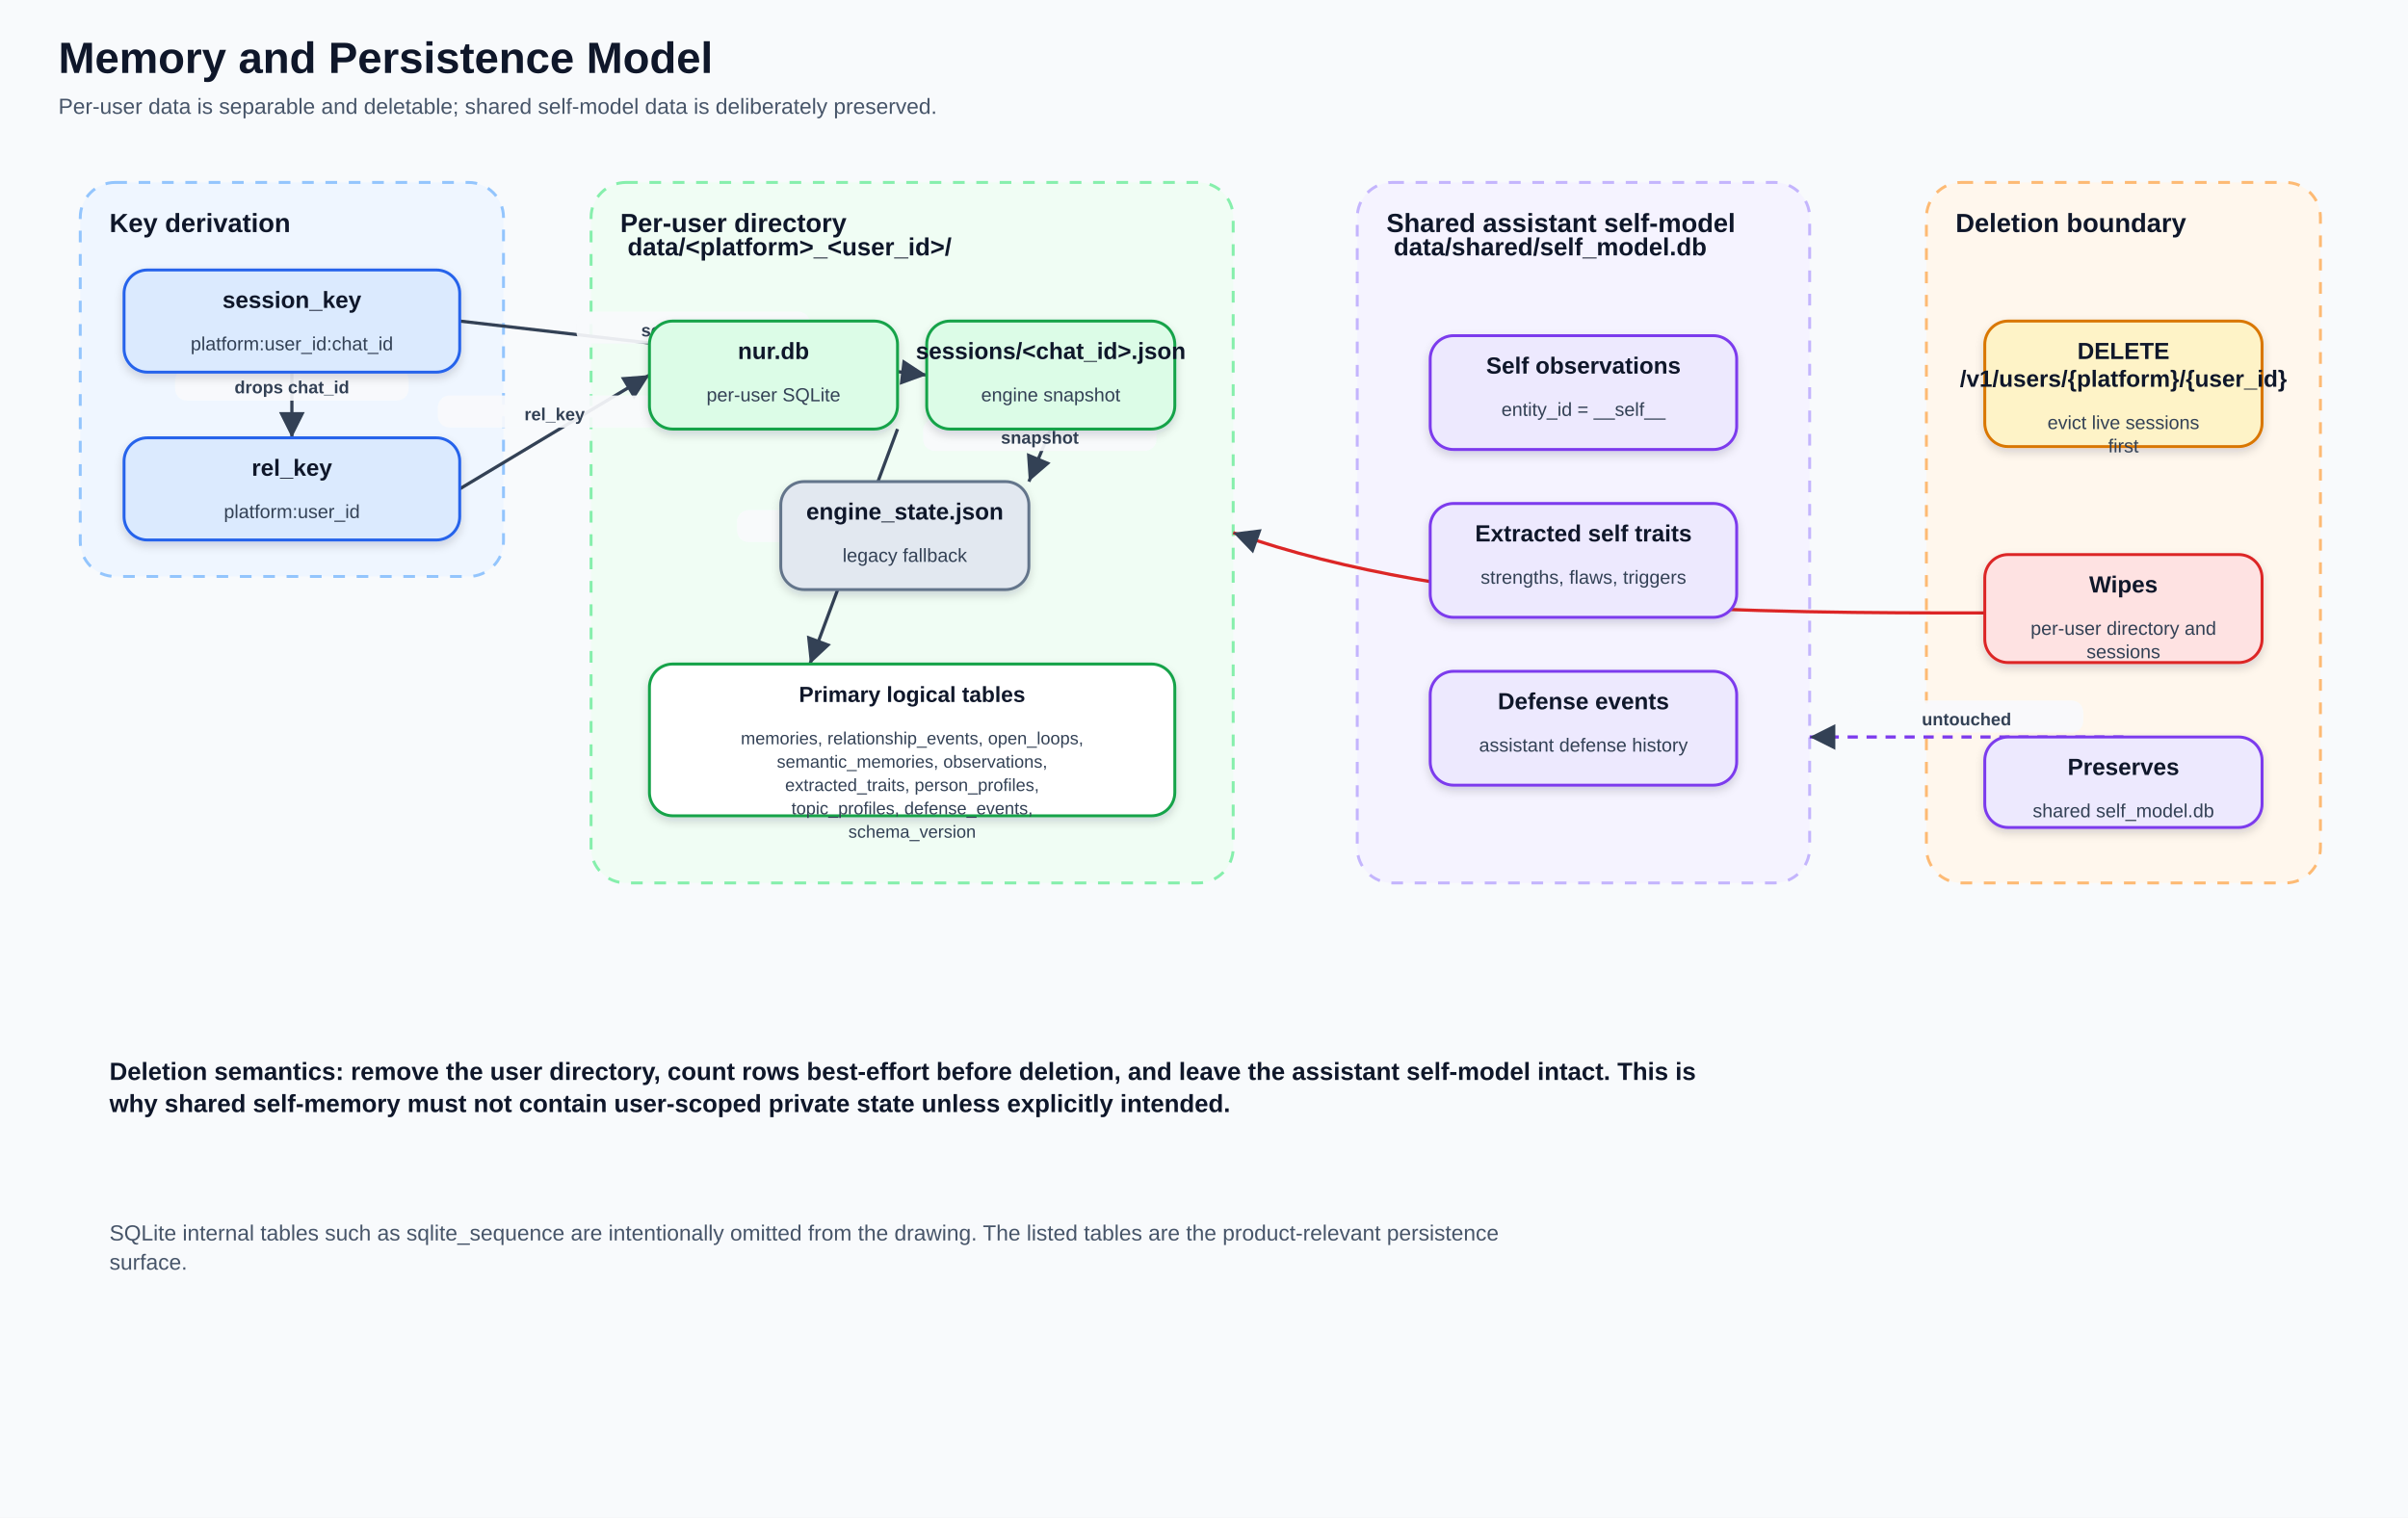
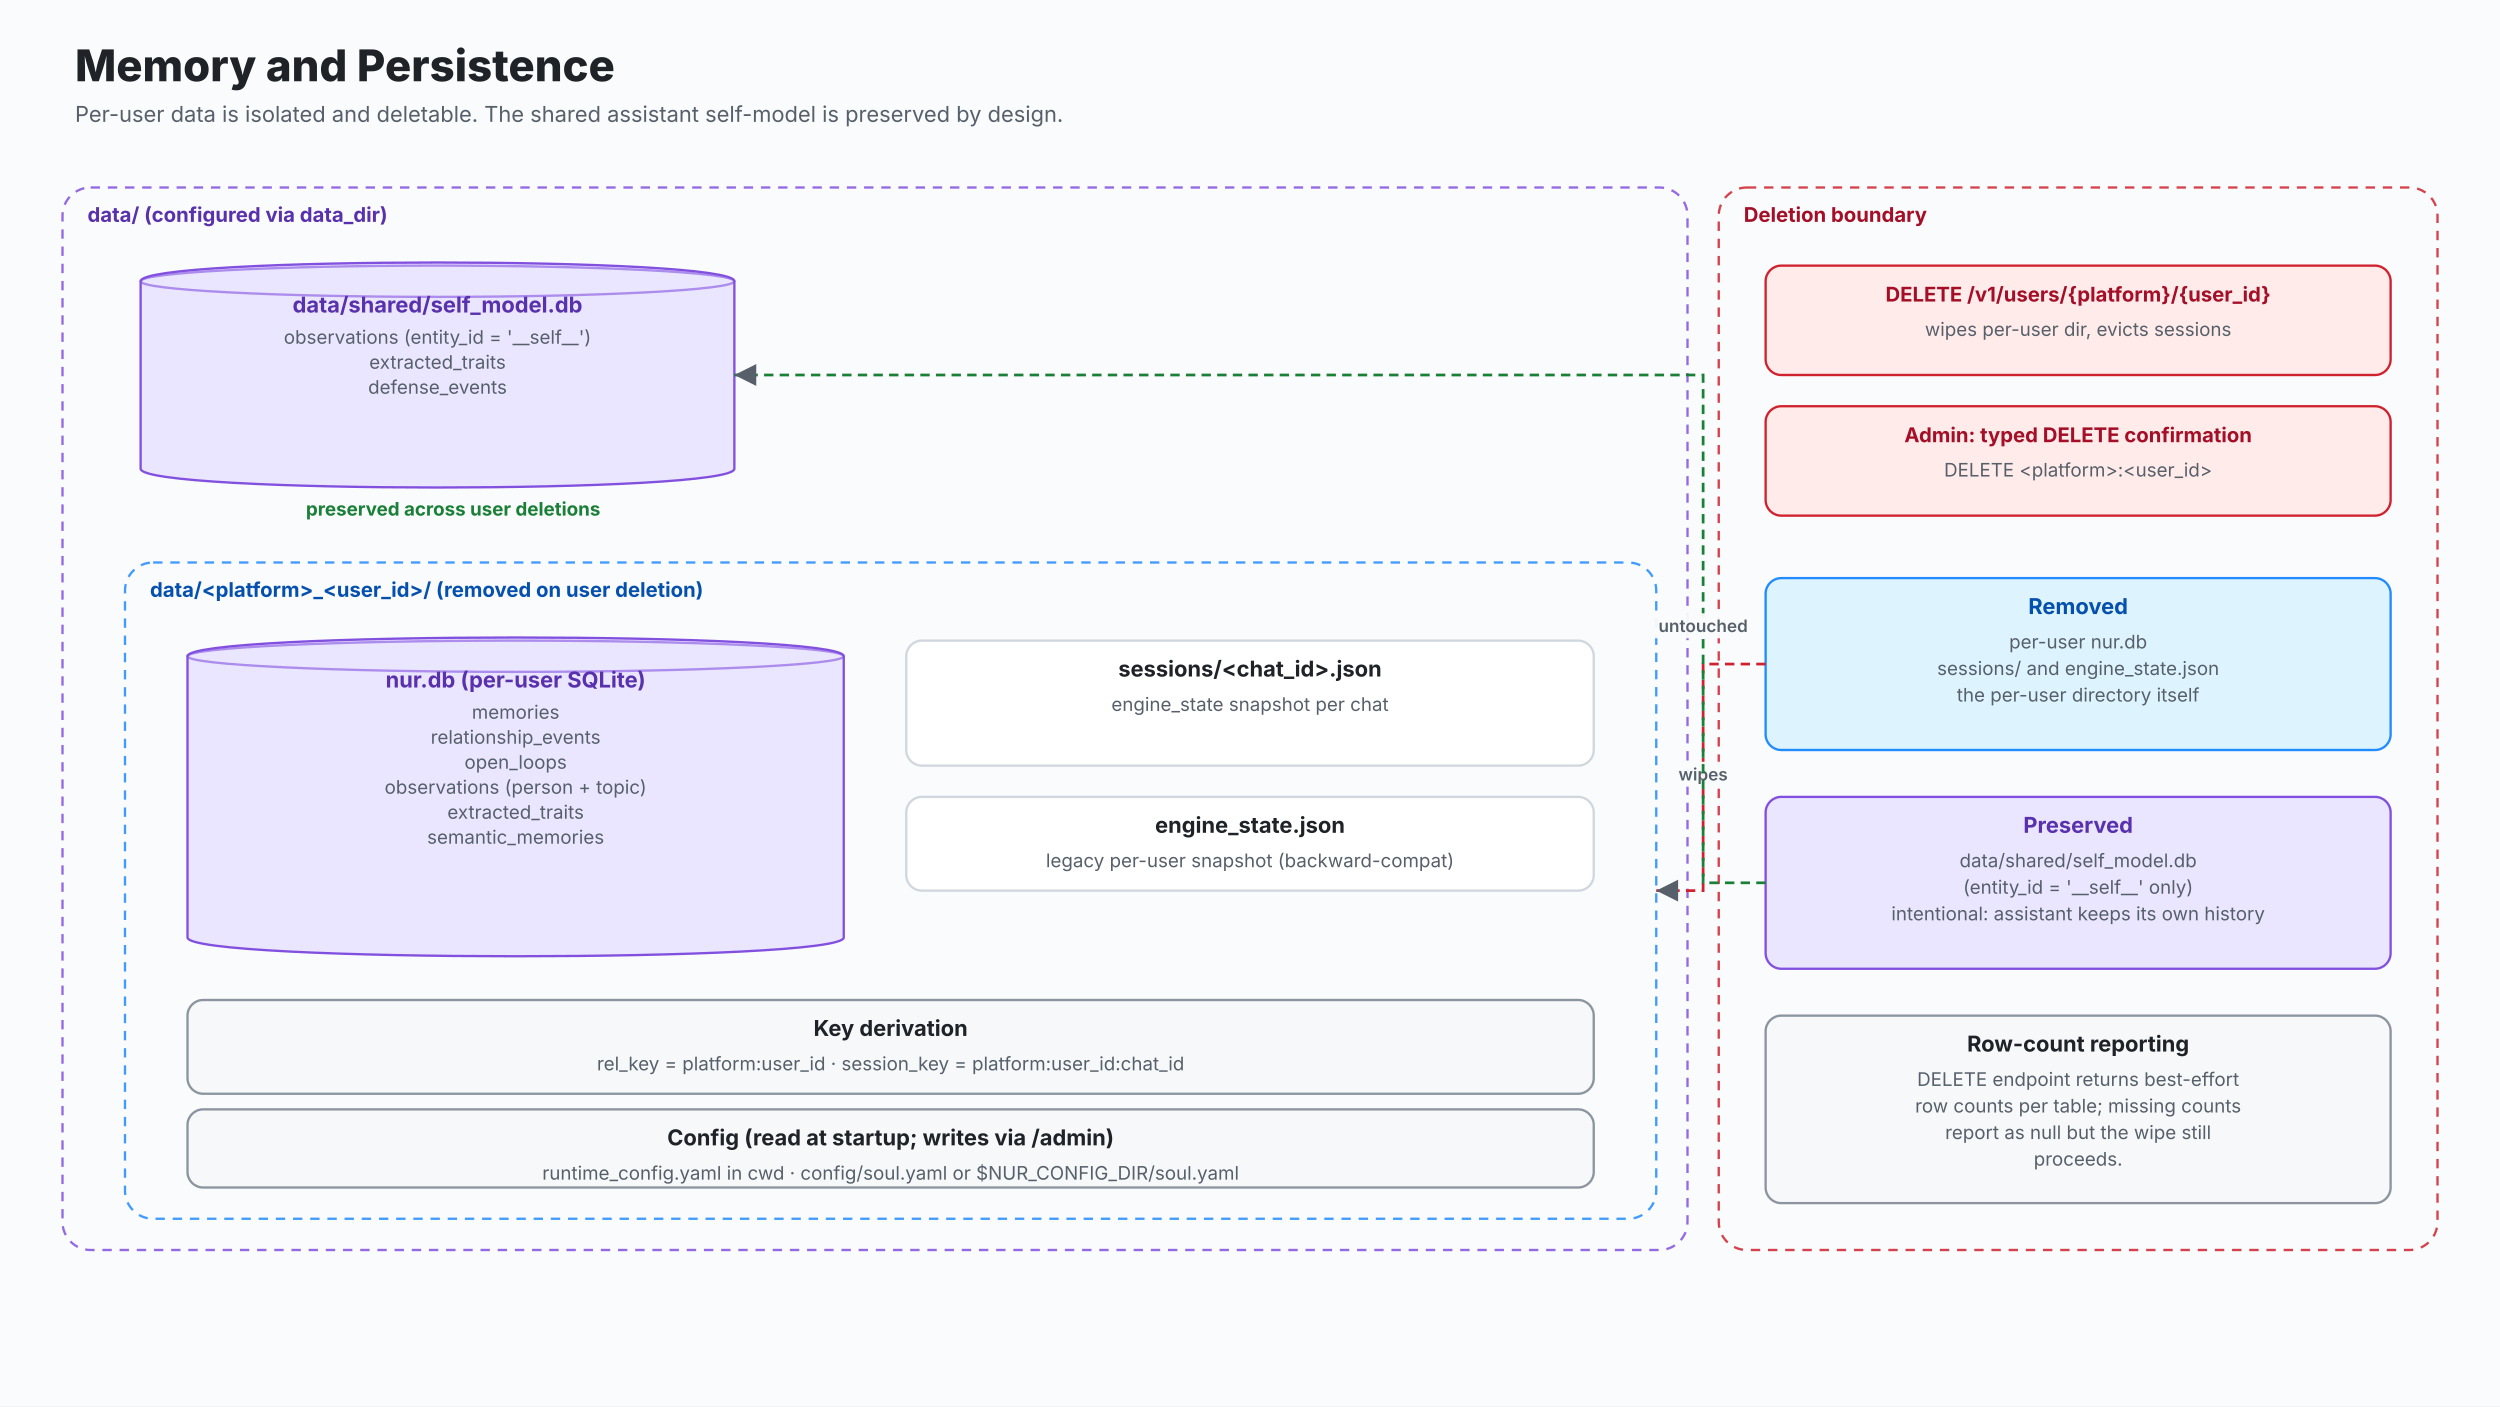
- <svg xmlns="http://www.w3.org/2000/svg" width="1650" height="1040" viewBox="0 0 1650 1040" role="img" aria-labelledby="title desc">
+ <svg xmlns="http://www.w3.org/2000/svg" width="1600" height="900" viewBox="0 0 1600 900" role="img" aria-labelledby="title desc">
  <defs>
-     <marker id="arrow" markerWidth="12" markerHeight="12" refX="10" refY="6" orient="auto" markerUnits="strokeWidth">
-       <path d="M2,2 L10,6 L2,10 Z" fill="#334155" />
+     <marker id="arrowhead" markerWidth="10" markerHeight="10" refX="9" refY="5" orient="auto" markerUnits="strokeWidth">
+       <path d="M1,1 L9,5 L1,9 Z" fill="#57606a" />
    </marker>
-     <filter id="shadow" x="-10%" y="-10%" width="120%" height="130%">
-       <feDropShadow dx="0" dy="3" stdDeviation="3" flood-color="#0f172a" flood-opacity="0.16" />
-     </filter>
-     <style>
-     .title { font-family: 'Segoe UI', Arial, sans-serif; font-size: 30px; font-weight: 800; fill: #0f172a; }
-     .subtitle { font-family: 'Segoe UI', Arial, sans-serif; font-size: 15px; fill: #475569; }
-     .group-title { font-family: 'Segoe UI', Arial, sans-serif; font-size: 18px; font-weight: 800; fill: #0f172a; }
-     .box-title { font-family: 'Segoe UI', Arial, sans-serif; font-weight: 800; fill: #0f172a; }
-     .box-body { font-family: 'Segoe UI', Arial, sans-serif; fill: #334155; }
-     .edge-label { font-family: 'Segoe UI', Arial, sans-serif; font-size: 12px; font-weight: 700; fill: #334155; }
-     .plain { font-family: 'Segoe UI', Arial, sans-serif; }
-   </style>
  </defs>
-   <rect width="100%" height="100%" fill="#f8fafc" />
-   <text x="40" y="50" class="title">Memory and Persistence Model</text>
-   <text x="40" y="78" class="subtitle">Per-user data is separable and deletable; shared self-model data is deliberately preserved.</text>
-   <rect x="55" y="125" width="290" height="270" rx="24" fill="#eff6ff" stroke="#93c5fd" stroke-width="2" stroke-dasharray="8 8" />
-   <text x="75" y="159" class="group-title">Key derivation</text>
-   <rect x="405" y="125" width="440" height="480" rx="24" fill="#f0fdf4" stroke="#86efac" stroke-width="2" stroke-dasharray="8 8" />
-   <text x="425" y="159" class="group-title">Per-user directory</text>
-   <rect x="930" y="125" width="310" height="480" rx="24" fill="#f5f3ff" stroke="#c4b5fd" stroke-width="2" stroke-dasharray="8 8" />
-   <text x="950" y="159" class="group-title">Shared assistant self-model</text>
-   <rect x="1320" y="125" width="270" height="480" rx="24" fill="#fff7ed" stroke="#fdba74" stroke-width="2" stroke-dasharray="8 8" />
-   <text x="1340" y="159" class="group-title">Deletion boundary</text>
-   <path d="M200,255 L200,300" fill="none" stroke="#334155" stroke-width="2.2" marker-end="url(#arrow)" />
-   <rect x="120.0" y="252.5" width="160" height="22" rx="8" fill="#f8fafc" opacity="0.92" />
-   <text x="200.0" y="269.5" text-anchor="middle" class="edge-label">drops chat_id</text>
-   <path d="M315,335 L445,257" fill="none" stroke="#334155" stroke-width="2.2" marker-end="url(#arrow)" />
-   <rect x="300.0" y="271.0" width="160" height="22" rx="8" fill="#f8fafc" opacity="0.92" />
-   <text x="380.0" y="288.0" text-anchor="middle" class="edge-label">rel_key</text>
-   <path d="M315,220 L635,257" fill="none" stroke="#334155" stroke-width="2.2" marker-end="url(#arrow)" />
-   <rect x="395.0" y="213.5" width="160" height="22" rx="8" fill="#f8fafc" opacity="0.92" />
-   <text x="475.0" y="230.5" text-anchor="middle" class="edge-label">session_key</text>
-   <path d="M615,294 L555,455" fill="none" stroke="#334155" stroke-width="2.2" marker-end="url(#arrow)" />
-   <rect x="505.0" y="349.5" width="160" height="22" rx="8" fill="#f8fafc" opacity="0.92" />
-   <text x="585.0" y="366.5" text-anchor="middle" class="edge-label">tables</text>
-   <path d="M720,294 L705,330" fill="none" stroke="#334155" stroke-width="2.2" marker-end="url(#arrow)" />
-   <rect x="632.5" y="287.0" width="160" height="22" rx="8" fill="#f8fafc" opacity="0.92" />
-   <text x="712.5" y="304.0" text-anchor="middle" class="edge-label">snapshot</text>
-   <path d="M1360,420 C1210,420 1000,420 845,365" fill="none" stroke="#dc2626" stroke-width="2.2" marker-end="url(#arrow)" />
-   <rect x="1022.5" y="367.5" width="160" height="22" rx="8" fill="#f8fafc" opacity="0.92" />
-   <text x="1102.5" y="384.5" text-anchor="middle" class="edge-label">rmtree</text>
-   <path d="M1455,505 L1240,505" fill="none" stroke="#7c3aed" stroke-width="2.2" marker-end="url(#arrow)" stroke-dasharray="7 6" />
-   <rect x="1267.5" y="480.0" width="160" height="22" rx="8" fill="#f8fafc" opacity="0.92" />
-   <text x="1347.5" y="497.0" text-anchor="middle" class="edge-label">untouched</text>
-   <rect x="85" y="185" width="230" height="70" rx="16" fill="#dbeafe" stroke="#2563eb" stroke-width="2" filter="url(#shadow)" />
-   <text x="200.0" y="211" text-anchor="middle" class="box-title" style="font-size:16px">session_key</text>
-   <text x="200.0" y="240" text-anchor="middle" class="box-body" style="font-size:13px">platform:user_id:chat_id</text>
-   <rect x="85" y="300" width="230" height="70" rx="16" fill="#dbeafe" stroke="#2563eb" stroke-width="2" filter="url(#shadow)" />
-   <text x="200.0" y="326" text-anchor="middle" class="box-title" style="font-size:16px">rel_key</text>
-   <text x="200.0" y="355" text-anchor="middle" class="box-body" style="font-size:13px">platform:user_id</text>
-   <rect x="445" y="220" width="170" height="74" rx="16" fill="#dcfce7" stroke="#16a34a" stroke-width="2" filter="url(#shadow)" />
-   <text x="530.0" y="246" text-anchor="middle" class="box-title" style="font-size:16px">nur.db</text>
-   <text x="530.0" y="275" text-anchor="middle" class="box-body" style="font-size:13px">per-user SQLite</text>
-   <rect x="635" y="220" width="170" height="74" rx="16" fill="#dcfce7" stroke="#16a34a" stroke-width="2" filter="url(#shadow)" />
-   <text x="720.0" y="246" text-anchor="middle" class="box-title" style="font-size:16px">sessions/&lt;chat_id&gt;.json</text>
-   <text x="720.0" y="275" text-anchor="middle" class="box-body" style="font-size:13px">engine snapshot</text>
-   <rect x="535" y="330" width="170" height="74" rx="16" fill="#e2e8f0" stroke="#64748b" stroke-width="2" filter="url(#shadow)" />
-   <text x="620.0" y="356" text-anchor="middle" class="box-title" style="font-size:16px">engine_state.json</text>
-   <text x="620.0" y="385" text-anchor="middle" class="box-body" style="font-size:13px">legacy fallback</text>
-   <rect x="445" y="455" width="360" height="104" rx="16" fill="#ffffff" stroke="#16a34a" stroke-width="2" filter="url(#shadow)" />
-   <text x="625.0" y="481" text-anchor="middle" class="box-title" style="font-size:15px">Primary logical tables</text>
-   <text x="625.0" y="510" text-anchor="middle" class="box-body" style="font-size:12px">memories, relationship_events, open_loops,</text>
-   <text x="625.0" y="526" text-anchor="middle" class="box-body" style="font-size:12px">semantic_memories, observations,</text>
-   <text x="625.0" y="542" text-anchor="middle" class="box-body" style="font-size:12px">extracted_traits, person_profiles,</text>
-   <text x="625.0" y="558" text-anchor="middle" class="box-body" style="font-size:12px">topic_profiles, defense_events,</text>
-   <text x="625.0" y="574" text-anchor="middle" class="box-body" style="font-size:12px">schema_version</text>
-   <rect x="980" y="230" width="210" height="78" rx="16" fill="#ede9fe" stroke="#7c3aed" stroke-width="2" filter="url(#shadow)" />
-   <text x="1085.0" y="256" text-anchor="middle" class="box-title" style="font-size:16px">Self observations</text>
-   <text x="1085.0" y="285" text-anchor="middle" class="box-body" style="font-size:13px">entity_id = __self__</text>
-   <rect x="980" y="345" width="210" height="78" rx="16" fill="#ede9fe" stroke="#7c3aed" stroke-width="2" filter="url(#shadow)" />
-   <text x="1085.0" y="371" text-anchor="middle" class="box-title" style="font-size:16px">Extracted self traits</text>
-   <text x="1085.0" y="400" text-anchor="middle" class="box-body" style="font-size:13px">strengths, flaws, triggers</text>
-   <rect x="980" y="460" width="210" height="78" rx="16" fill="#ede9fe" stroke="#7c3aed" stroke-width="2" filter="url(#shadow)" />
-   <text x="1085.0" y="486" text-anchor="middle" class="box-title" style="font-size:16px">Defense events</text>
-   <text x="1085.0" y="515" text-anchor="middle" class="box-body" style="font-size:13px">assistant defense history</text>
-   <rect x="1360" y="220" width="190" height="86" rx="16" fill="#fef3c7" stroke="#d97706" stroke-width="2" filter="url(#shadow)" />
-   <text x="1455.0" y="246" text-anchor="middle" class="box-title" style="font-size:16px">DELETE</text>
-   <text x="1455.0" y="265" text-anchor="middle" class="box-title" style="font-size:16px">/v1/users/{platform}/{user_id}</text>
-   <text x="1455.0" y="294" text-anchor="middle" class="box-body" style="font-size:13px">evict live sessions</text>
-   <text x="1455.0" y="310" text-anchor="middle" class="box-body" style="font-size:13px">first</text>
-   <rect x="1360" y="380" width="190" height="74" rx="16" fill="#fee2e2" stroke="#dc2626" stroke-width="2" filter="url(#shadow)" />
-   <text x="1455.0" y="406" text-anchor="middle" class="box-title" style="font-size:16px">Wipes</text>
-   <text x="1455.0" y="435" text-anchor="middle" class="box-body" style="font-size:13px">per-user directory and</text>
-   <text x="1455.0" y="451" text-anchor="middle" class="box-body" style="font-size:13px">sessions</text>
-   <rect x="1360" y="505" width="190" height="62" rx="16" fill="#ede9fe" stroke="#7c3aed" stroke-width="2" filter="url(#shadow)" />
-   <text x="1455.0" y="531" text-anchor="middle" class="box-title" style="font-size:16px">Preserves</text>
-   <text x="1455.0" y="560" text-anchor="middle" class="box-body" style="font-size:13px">shared self_model.db</text>
-   <text x="430" y="175" text-anchor="start" fill="#0f172a" font-size="17" font-weight="800" class="plain">data/&lt;platform&gt;_&lt;user_id&gt;/</text>
-   <text x="955" y="175" text-anchor="start" fill="#0f172a" font-size="17" font-weight="800" class="plain">data/shared/self_model.db</text>
-   <text x="75" y="740" text-anchor="start" fill="#0f172a" font-size="17" font-weight="700" class="plain">Deletion semantics: remove the user directory, count rows best-effort before deletion, and leave the assistant self-model intact. This is</text>
-   <text x="75" y="762" text-anchor="start" fill="#0f172a" font-size="17" font-weight="700" class="plain">why shared self-memory must not contain user-scoped private state unless explicitly intended.</text>
-   <text x="75" y="850" text-anchor="start" fill="#475569" font-size="15" font-weight="400" class="plain">SQLite internal tables such as sqlite_sequence are intentionally omitted from the drawing. The listed tables are the product-relevant persistence</text>
-   <text x="75" y="870" text-anchor="start" fill="#475569" font-size="15" font-weight="400" class="plain">surface.</text>
+   <rect width="100%" height="100%" fill="#fafbfc" />
+   <text x="48" y="52" text-anchor="start" font-family="'Inter', 'Segoe UI', -apple-system, BlinkMacSystemFont, Arial, sans-serif" font-size="28" font-weight="800" fill="#1f2328">Memory and Persistence</text>
+   <text x="48" y="78" text-anchor="start" font-family="'Inter', 'Segoe UI', -apple-system, BlinkMacSystemFont, Arial, sans-serif" font-size="14" font-weight="400" fill="#57606a">Per-user data is isolated and deletable. The shared assistant self-model is preserved by design.</text>
+   <rect x="40" y="120" width="1040" height="680" rx="18" fill="none" stroke="#8250df" stroke-width="1.5" stroke-dasharray="6 5" opacity="0.85" />
+   <text x="56" y="142" text-anchor="start" font-family="'Inter', 'Segoe UI', -apple-system, BlinkMacSystemFont, Arial, sans-serif" font-size="13" font-weight="700" fill="#5931ad">data/   (configured via data_dir)</text>
+   <rect x="1100" y="120" width="460" height="680" rx="18" fill="none" stroke="#cf222e" stroke-width="1.5" stroke-dasharray="6 5" opacity="0.85" />
+   <text x="1116" y="142" text-anchor="start" font-family="'Inter', 'Segoe UI', -apple-system, BlinkMacSystemFont, Arial, sans-serif" font-size="13" font-weight="700" fill="#a40e26">Deletion boundary</text>
+   <path d="M90,180 C90,164.0 470,164.0 470,180 L470,300 C470,316.0 90,316.0 90,300 Z" fill="#eae6ff" stroke="#8250df" stroke-width="1.5" />
+   <ellipse cx="280.0" cy="180" rx="190.0" ry="10" fill="none" stroke="#8250df" stroke-width="1.5" opacity="0.6" />
+   <text x="280.0" y="200" text-anchor="middle" font-family="'Inter', 'Segoe UI', -apple-system, BlinkMacSystemFont, Arial, sans-serif" font-size="14" font-weight="700" fill="#5931ad">data/shared/self_model.db</text>
+   <text x="280.0" y="220" text-anchor="middle" font-family="'Inter', 'Segoe UI', -apple-system, BlinkMacSystemFont, Arial, sans-serif" font-size="12" font-weight="400" fill="#57606a">observations (entity_id = '__self__')</text>
+   <text x="280.0" y="236" text-anchor="middle" font-family="'Inter', 'Segoe UI', -apple-system, BlinkMacSystemFont, Arial, sans-serif" font-size="12" font-weight="400" fill="#57606a">extracted_traits</text>
+   <text x="280.0" y="252" text-anchor="middle" font-family="'Inter', 'Segoe UI', -apple-system, BlinkMacSystemFont, Arial, sans-serif" font-size="12" font-weight="400" fill="#57606a">defense_events</text>
+   <text x="290" y="330" text-anchor="middle" font-family="'Inter', 'Segoe UI', -apple-system, BlinkMacSystemFont, Arial, sans-serif" font-size="12" font-weight="700" fill="#1a7f37">preserved across user deletions</text>
+   <rect x="80" y="360" width="980" height="420" rx="18" fill="none" stroke="#218bff" stroke-width="1.5" stroke-dasharray="6 5" opacity="0.85" />
+   <text x="96" y="382" text-anchor="start" font-family="'Inter', 'Segoe UI', -apple-system, BlinkMacSystemFont, Arial, sans-serif" font-size="13" font-weight="700" fill="#0550ae">data/&lt;platform&gt;_&lt;user_id&gt;/   (removed on user deletion)</text>
+   <path d="M120,420 C120,404.0 540,404.0 540,420 L540,600 C540,616.0 120,616.0 120,600 Z" fill="#eae6ff" stroke="#8250df" stroke-width="1.5" />
+   <ellipse cx="330.0" cy="420" rx="210.0" ry="10" fill="none" stroke="#8250df" stroke-width="1.5" opacity="0.6" />
+   <text x="330.0" y="440" text-anchor="middle" font-family="'Inter', 'Segoe UI', -apple-system, BlinkMacSystemFont, Arial, sans-serif" font-size="14" font-weight="700" fill="#5931ad">nur.db   (per-user SQLite)</text>
+   <text x="330.0" y="460" text-anchor="middle" font-family="'Inter', 'Segoe UI', -apple-system, BlinkMacSystemFont, Arial, sans-serif" font-size="12" font-weight="400" fill="#57606a">memories</text>
+   <text x="330.0" y="476" text-anchor="middle" font-family="'Inter', 'Segoe UI', -apple-system, BlinkMacSystemFont, Arial, sans-serif" font-size="12" font-weight="400" fill="#57606a">relationship_events</text>
+   <text x="330.0" y="492" text-anchor="middle" font-family="'Inter', 'Segoe UI', -apple-system, BlinkMacSystemFont, Arial, sans-serif" font-size="12" font-weight="400" fill="#57606a">open_loops</text>
+   <text x="330.0" y="508" text-anchor="middle" font-family="'Inter', 'Segoe UI', -apple-system, BlinkMacSystemFont, Arial, sans-serif" font-size="12" font-weight="400" fill="#57606a">observations   (person + topic)</text>
+   <text x="330.0" y="524" text-anchor="middle" font-family="'Inter', 'Segoe UI', -apple-system, BlinkMacSystemFont, Arial, sans-serif" font-size="12" font-weight="400" fill="#57606a">extracted_traits</text>
+   <text x="330.0" y="540" text-anchor="middle" font-family="'Inter', 'Segoe UI', -apple-system, BlinkMacSystemFont, Arial, sans-serif" font-size="12" font-weight="400" fill="#57606a">semantic_memories</text>
+   <rect x="580" y="410" width="440" height="80" rx="10" fill="#ffffff" stroke="#d0d7de" stroke-width="1.5" />
+   <text x="800.0" y="433" text-anchor="middle" font-family="'Inter', 'Segoe UI', -apple-system, BlinkMacSystemFont, Arial, sans-serif" font-size="14" font-weight="700" fill="#1f2328">sessions/&lt;chat_id&gt;.json</text>
+   <text x="800.0" y="455" text-anchor="middle" font-family="'Inter', 'Segoe UI', -apple-system, BlinkMacSystemFont, Arial, sans-serif" font-size="12" font-weight="400" fill="#57606a">engine_state snapshot per chat</text>
+   <rect x="580" y="510" width="440" height="60" rx="10" fill="#ffffff" stroke="#d0d7de" stroke-width="1.5" />
+   <text x="800.0" y="533" text-anchor="middle" font-family="'Inter', 'Segoe UI', -apple-system, BlinkMacSystemFont, Arial, sans-serif" font-size="14" font-weight="700" fill="#1f2328">engine_state.json</text>
+   <text x="800.0" y="555" text-anchor="middle" font-family="'Inter', 'Segoe UI', -apple-system, BlinkMacSystemFont, Arial, sans-serif" font-size="12" font-weight="400" fill="#57606a">legacy per-user snapshot (backward-compat)</text>
+   <rect x="120" y="640" width="900" height="60" rx="10" fill="#f6f8fa" stroke="#8c959f" stroke-width="1.5" />
+   <text x="570.0" y="663" text-anchor="middle" font-family="'Inter', 'Segoe UI', -apple-system, BlinkMacSystemFont, Arial, sans-serif" font-size="14" font-weight="700" fill="#1f2328">Key derivation</text>
+   <text x="570.0" y="685" text-anchor="middle" font-family="'Inter', 'Segoe UI', -apple-system, BlinkMacSystemFont, Arial, sans-serif" font-size="12" font-weight="400" fill="#57606a">rel_key = platform:user_id   ·   session_key = platform:user_id:chat_id</text>
+   <rect x="120" y="710" width="900" height="50" rx="10" fill="#f6f8fa" stroke="#8c959f" stroke-width="1.5" />
+   <text x="570.0" y="733" text-anchor="middle" font-family="'Inter', 'Segoe UI', -apple-system, BlinkMacSystemFont, Arial, sans-serif" font-size="14" font-weight="700" fill="#1f2328">Config (read at startup; writes via /admin)</text>
+   <text x="570.0" y="755" text-anchor="middle" font-family="'Inter', 'Segoe UI', -apple-system, BlinkMacSystemFont, Arial, sans-serif" font-size="12" font-weight="400" fill="#57606a">runtime_config.yaml in cwd   ·   config/soul.yaml or $NUR_CONFIG_DIR/soul.yaml</text>
+   <rect x="1130" y="170" width="400" height="70" rx="10" fill="#ffebe9" stroke="#cf222e" stroke-width="1.5" />
+   <text x="1330.0" y="193" text-anchor="middle" font-family="'Inter', 'Segoe UI', -apple-system, BlinkMacSystemFont, Arial, sans-serif" font-size="13" font-weight="700" fill="#a40e26">DELETE /v1/users/{platform}/{user_id}</text>
+   <text x="1330.0" y="215" text-anchor="middle" font-family="'Inter', 'Segoe UI', -apple-system, BlinkMacSystemFont, Arial, sans-serif" font-size="12" font-weight="400" fill="#57606a">wipes per-user dir, evicts sessions</text>
+   <rect x="1130" y="260" width="400" height="70" rx="10" fill="#ffebe9" stroke="#cf222e" stroke-width="1.5" />
+   <text x="1330.0" y="283" text-anchor="middle" font-family="'Inter', 'Segoe UI', -apple-system, BlinkMacSystemFont, Arial, sans-serif" font-size="13" font-weight="700" fill="#a40e26">Admin: typed DELETE confirmation</text>
+   <text x="1330.0" y="305" text-anchor="middle" font-family="'Inter', 'Segoe UI', -apple-system, BlinkMacSystemFont, Arial, sans-serif" font-size="12" font-weight="400" fill="#57606a">DELETE &lt;platform&gt;:&lt;user_id&gt;</text>
+   <rect x="1130" y="370" width="400" height="110" rx="10" fill="#ddf4ff" stroke="#218bff" stroke-width="1.5" />
+   <text x="1330.0" y="393" text-anchor="middle" font-family="'Inter', 'Segoe UI', -apple-system, BlinkMacSystemFont, Arial, sans-serif" font-size="14" font-weight="700" fill="#0550ae">Removed</text>
+   <text x="1330.0" y="415" text-anchor="middle" font-family="'Inter', 'Segoe UI', -apple-system, BlinkMacSystemFont, Arial, sans-serif" font-size="12" font-weight="400" fill="#57606a">per-user nur.db</text>
+   <text x="1330.0" y="432" text-anchor="middle" font-family="'Inter', 'Segoe UI', -apple-system, BlinkMacSystemFont, Arial, sans-serif" font-size="12" font-weight="400" fill="#57606a">sessions/ and engine_state.json</text>
+   <text x="1330.0" y="449" text-anchor="middle" font-family="'Inter', 'Segoe UI', -apple-system, BlinkMacSystemFont, Arial, sans-serif" font-size="12" font-weight="400" fill="#57606a">the per-user directory itself</text>
+   <rect x="1130" y="510" width="400" height="110" rx="10" fill="#eae6ff" stroke="#8250df" stroke-width="1.5" />
+   <text x="1330.0" y="533" text-anchor="middle" font-family="'Inter', 'Segoe UI', -apple-system, BlinkMacSystemFont, Arial, sans-serif" font-size="14" font-weight="700" fill="#5931ad">Preserved</text>
+   <text x="1330.0" y="555" text-anchor="middle" font-family="'Inter', 'Segoe UI', -apple-system, BlinkMacSystemFont, Arial, sans-serif" font-size="12" font-weight="400" fill="#57606a">data/shared/self_model.db</text>
+   <text x="1330.0" y="572" text-anchor="middle" font-family="'Inter', 'Segoe UI', -apple-system, BlinkMacSystemFont, Arial, sans-serif" font-size="12" font-weight="400" fill="#57606a">(entity_id = '__self__' only)</text>
+   <text x="1330.0" y="589" text-anchor="middle" font-family="'Inter', 'Segoe UI', -apple-system, BlinkMacSystemFont, Arial, sans-serif" font-size="12" font-weight="400" fill="#57606a">intentional: assistant keeps its own history</text>
+   <rect x="1130" y="650" width="400" height="120" rx="10" fill="#f6f8fa" stroke="#8c959f" stroke-width="1.5" />
+   <text x="1330.0" y="673" text-anchor="middle" font-family="'Inter', 'Segoe UI', -apple-system, BlinkMacSystemFont, Arial, sans-serif" font-size="14" font-weight="700" fill="#1f2328">Row-count reporting</text>
+   <text x="1330.0" y="695" text-anchor="middle" font-family="'Inter', 'Segoe UI', -apple-system, BlinkMacSystemFont, Arial, sans-serif" font-size="12" font-weight="400" fill="#57606a">DELETE endpoint returns best-effort</text>
+   <text x="1330.0" y="712" text-anchor="middle" font-family="'Inter', 'Segoe UI', -apple-system, BlinkMacSystemFont, Arial, sans-serif" font-size="12" font-weight="400" fill="#57606a">row counts per table; missing counts</text>
+   <text x="1330.0" y="729" text-anchor="middle" font-family="'Inter', 'Segoe UI', -apple-system, BlinkMacSystemFont, Arial, sans-serif" font-size="12" font-weight="400" fill="#57606a">report as null but the wipe still</text>
+   <text x="1330.0" y="746" text-anchor="middle" font-family="'Inter', 'Segoe UI', -apple-system, BlinkMacSystemFont, Arial, sans-serif" font-size="12" font-weight="400" fill="#57606a">proceeds.</text>
+   <path d="M1130,425 L1090,425 L1090,570 L1060,570" fill="none" stroke="#cf222e" stroke-width="1.75" marker-end="url(#arrowhead)" stroke-dasharray="6 4" />
+   <rect x="1068.5" y="487.5" width="43" height="16" rx="4" fill="#fafbfc" opacity="0.95" />
+   <text x="1090.0" y="499.5" text-anchor="middle" font-family="'Inter', 'Segoe UI', -apple-system, BlinkMacSystemFont, Arial, sans-serif" font-size="11" font-weight="600" fill="#57606a">wipes</text>
+   <path d="M1130,565 L1090,565 L1090,240 L470,240" fill="none" stroke="#1a7f37" stroke-width="1.75" marker-end="url(#arrowhead)" stroke-dasharray="6 4" />
+   <rect x="1054.5" y="392.5" width="71" height="16" rx="4" fill="#fafbfc" opacity="0.95" />
+   <text x="1090.0" y="404.5" text-anchor="middle" font-family="'Inter', 'Segoe UI', -apple-system, BlinkMacSystemFont, Arial, sans-serif" font-size="11" font-weight="600" fill="#57606a">untouched</text>
</svg>
